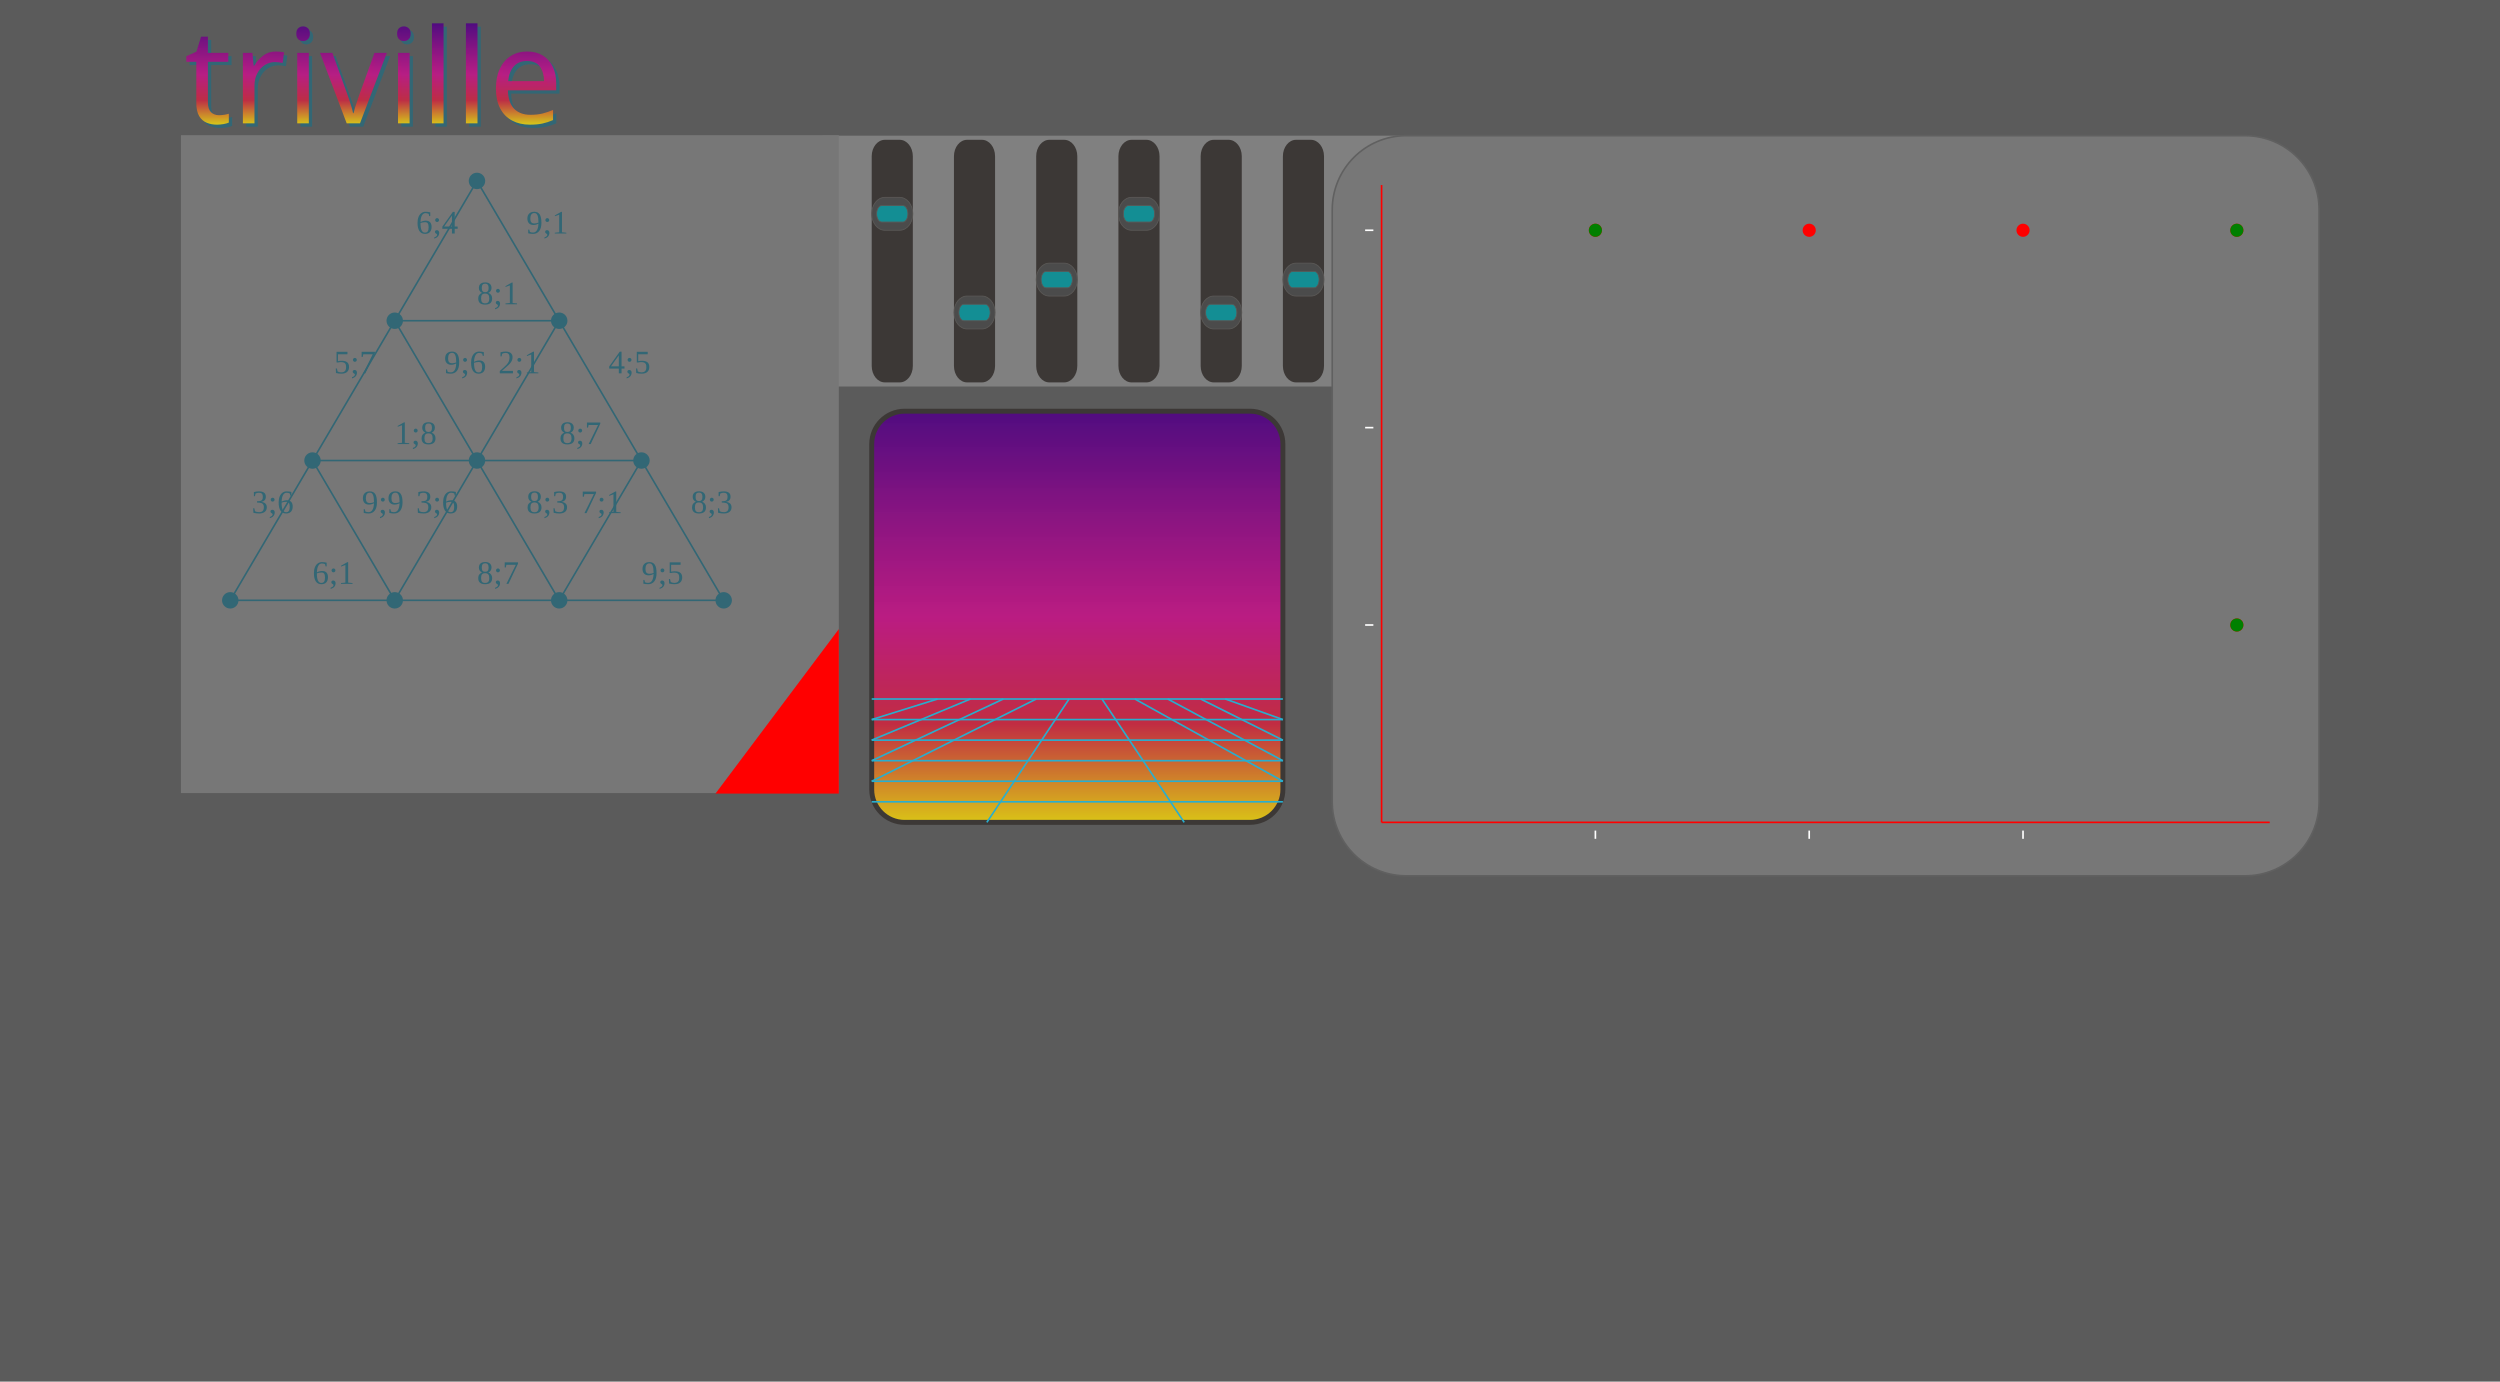
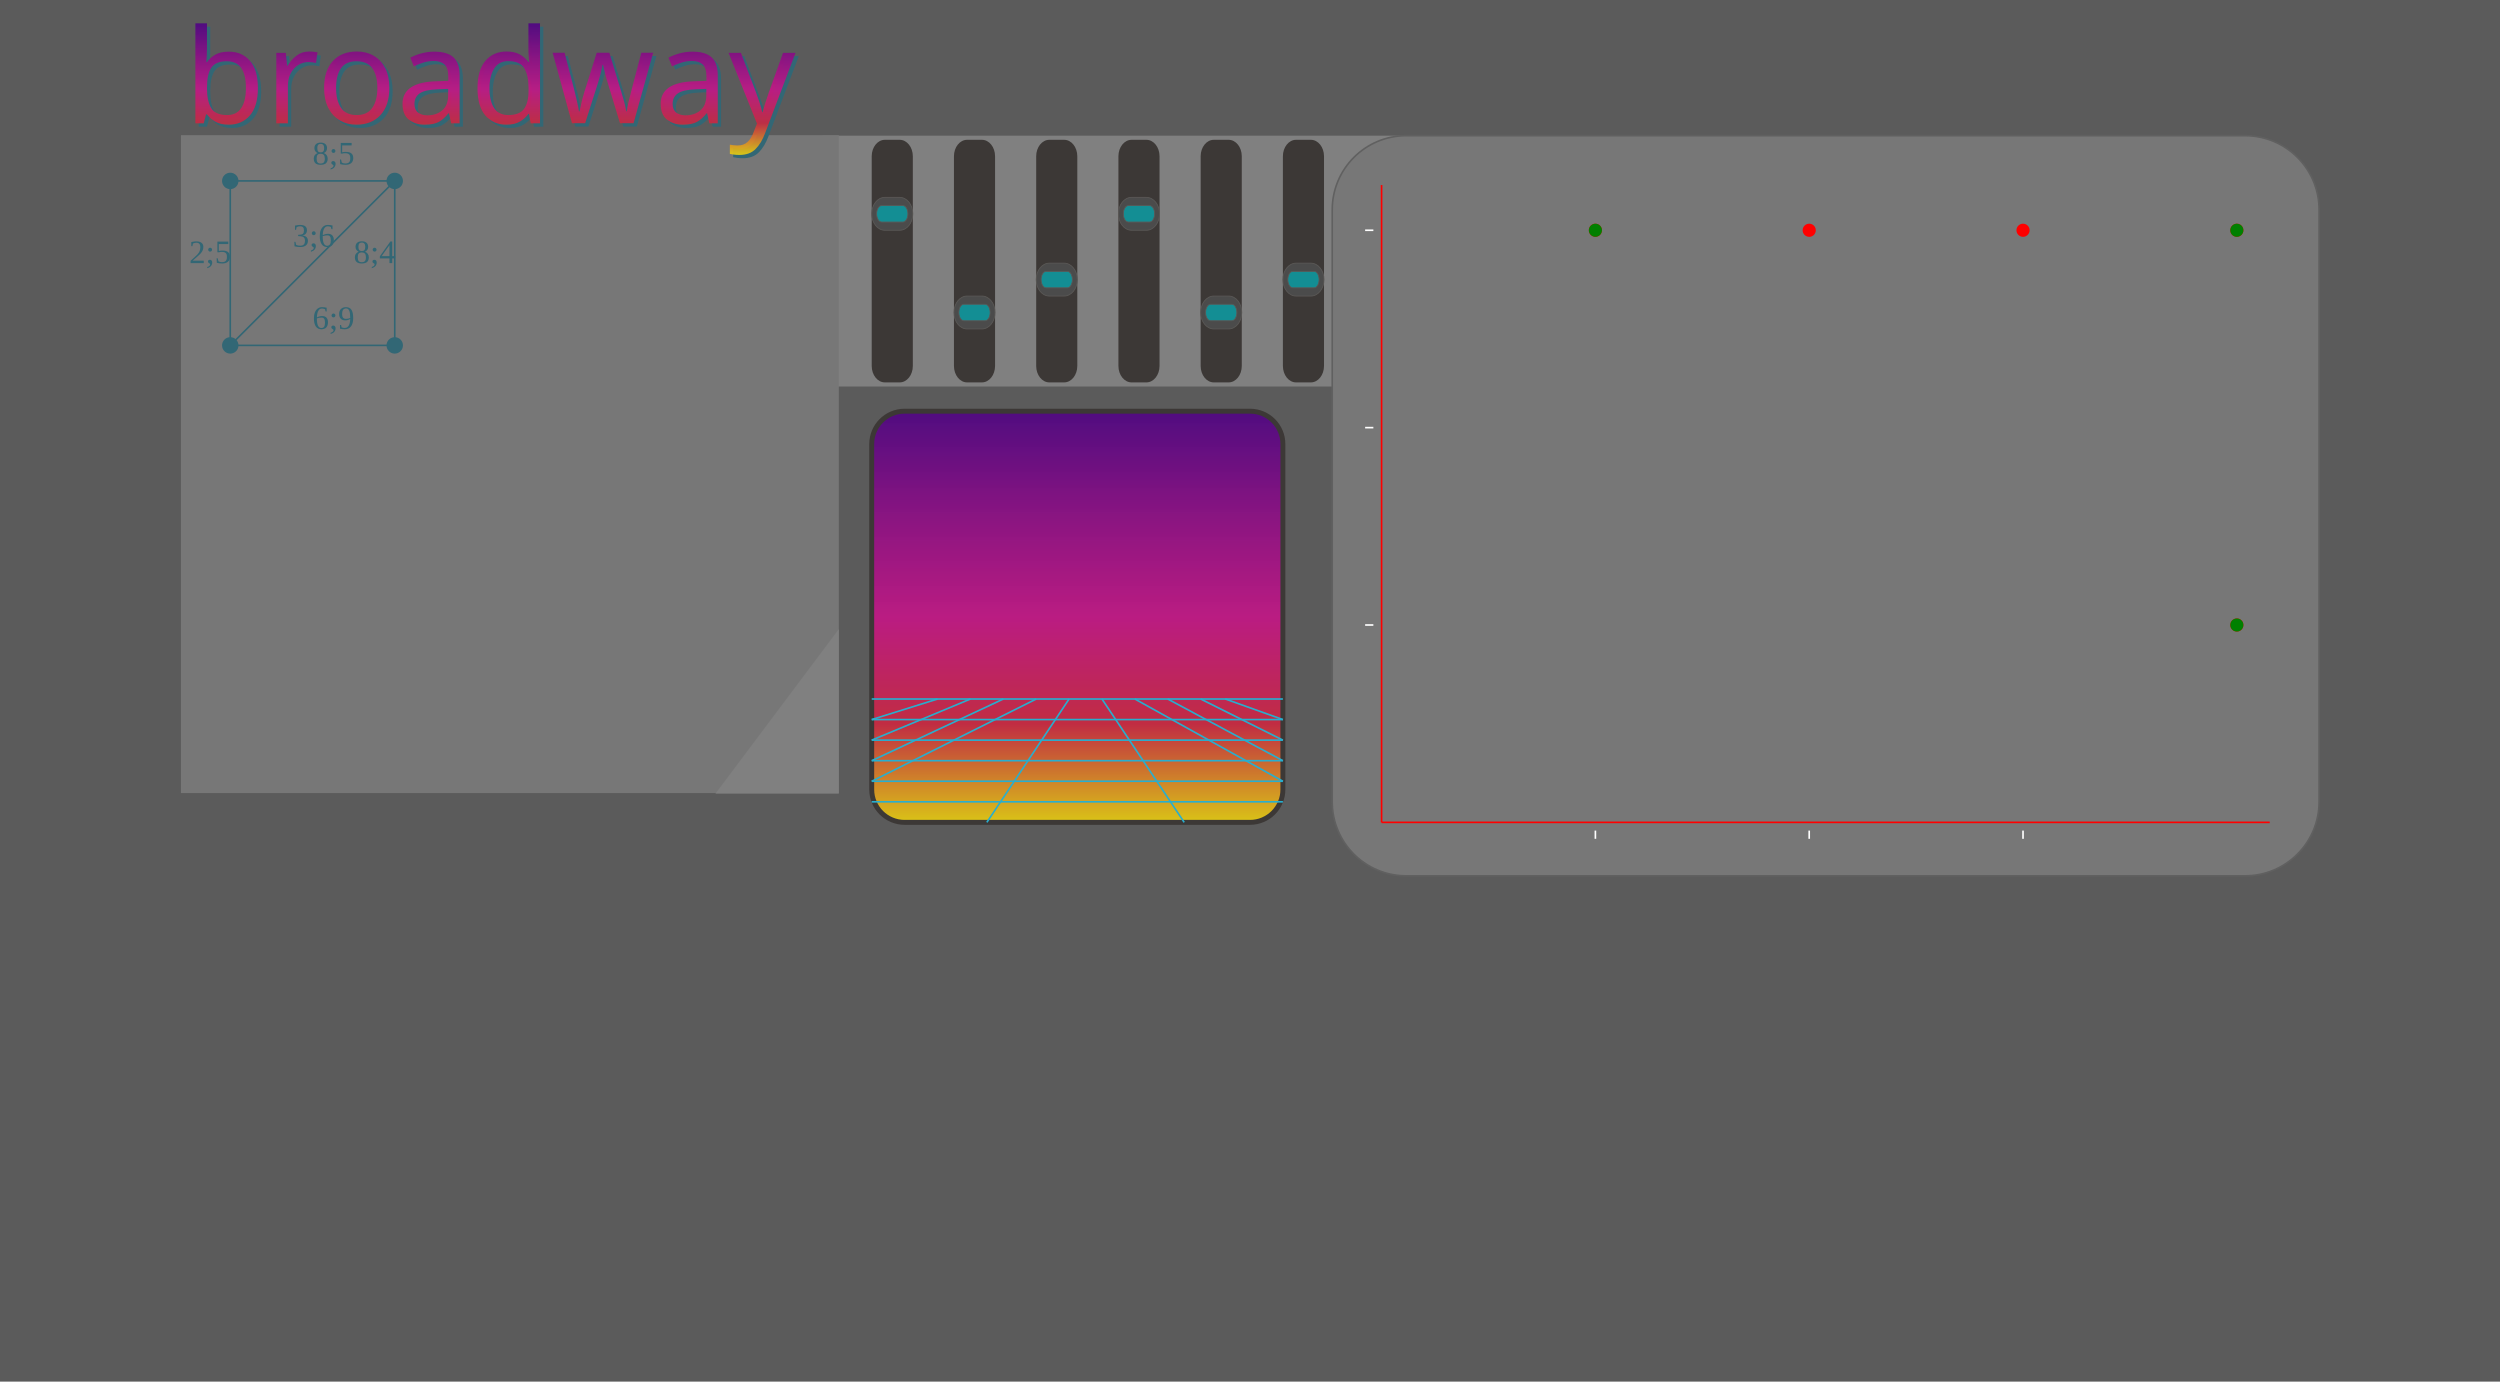
<svg xmlns="http://www.w3.org/2000/svg" version="1.1" width="1520" height="840">
  <defs>
    <radialGradient id="grad_button" cx="50%" cy="50%" r="50%" fx="50%" fy="50%">
      <stop offset="0.41%" style="stop-color:rgb(255,255,255);stop-opacity:0.3" />
      <stop offset="20%" style="stop-color:#FFFFFF;stop-opacity:0.2" />
      <stop offset="57,93%" style="stop-color:#B5E3EE;stop-opacity:100%" />
      <stop offset="90%" style="stop-color:#107A9E;stop-opacity:1" />
    </radialGradient>
  </defs>
  <defs>
    <linearGradient id="back1" x1="0%" y1="0%" x2="0%" y2="100%">
      <stop offset="0" style="stop-color:#500C80;stop-opacity:1" />
      <stop offset="50.36%" style="stop-color:#C51586;stop-opacity:0.9" />
      <stop offset="75.95%" style="stop-color:#CC2740;stop-opacity:0.9" />
      <stop offset="100%" style="stop-color:#E8D00F;stop-opacity:0.9" />
    </linearGradient>
  </defs>

//*BACKGROUND*//
  <rect width="1520" height="840" style="fill:#5B5B5B;" />
  <rect x="530" y="250" rx="20" ry="20" width="250" height="250" style="fill:url(#back1);stroke:#3C3836;stroke-width:3;" />
  <rect x="500" y="82.5" width="400" height="152.5" style="fill:grey;" />
  <line x1="570" y1="425" x2="530" y2="437.5" style="stroke:#28AECE;stroke-width:1" />
  <line x1="590" y1="425" x2="530" y2="450" style="stroke:#28AECE;stroke-width:1" />
  <line x1="610" y1="425" x2="530" y2="462.5" style="stroke:#28AECE;stroke-width:1" />
  <line x1="630" y1="425" x2="530" y2="475" style="stroke:#28AECE;stroke-width:1" />
  <line x1="650" y1="425" x2="600" y2="500" style="stroke:#28AECE;stroke-width:1" />
  <line x1="670" y1="425" x2="720" y2="500" style="stroke:#28AECE;stroke-width:1" />
  <line x1="690" y1="425" x2="780" y2="475" style="stroke:#28AECE;stroke-width:1" />
  <line x1="710" y1="425" x2="780" y2="462.5" style="stroke:#28AECE;stroke-width:1" />
  <line x1="730" y1="425" x2="780" y2="450" style="stroke:#28AECE;stroke-width:1" />
  <line x1="745" y1="425" x2="780" y2="437.5" style="stroke:#28AECE;stroke-width:1" />
  <line x1="530" y1="425" x2="780" y2="425" style="stroke:#28AECE;stroke-width:1" />
  <line x1="530" y1="437.5" x2="780" y2="437.5" style="stroke:#28AECE;stroke-width:1" />
  <line x1="530" y1="450" x2="780" y2="450" style="stroke:#28AECE;stroke-width:1" />
  <line x1="530" y1="462.5" x2="780" y2="462.5" style="stroke:#28AECE;stroke-width:1" />
  <line x1="530" y1="475" x2="780" y2="475" style="stroke:#28AECE;stroke-width:1" />
  <line x1="530" y1="487.5" x2="780" y2="487.5" style="stroke:#28AECE;stroke-width:1" />
  
  //*Model Place *//
  <rect x="110" y="82.2" width="400" height="400" style="fill:#777777;" />
-   <path d="M510 482.5 v-100 l-75 100 Z" fill="red" /> 
+   <path d="M510 482.5 v-100 l-75 100 Z" fill="grey" /> 

  //*Graph Place *//
  <rect x="810" y="82.5" rx="50" ry="50" width="600" height="450" style="fill:#606060;" />
  <rect x="810" y="82.5" rx="45" ry="45" width="600" height="450" style="fill:#777777;stroke:#606060;" />

  //*Set up line*//

  <rect x="530" y="85" rx="8" ry="10" width="25" height="147.5" style="fill:#3C3836;" />
  <rect x="530" y="120" rx="8" ry="10" width="25" height="20" style="fill:#4B4B4B;stroke:#5A5856;stroke-width:0.5;" />
  <rect x="533" y="125" rx="3" ry="10" width="19" height="10" style="fill:#138E94;stroke:#5A5755;stroke-width:0.5;" />
  <rect x="580" y="85" rx="8" ry="10" width="25" height="147.5" style="fill:#3C3836;" />
  <rect x="580" y="180" rx="8" ry="10" width="25" height="20" style="fill:#4B4B4B;stroke:#5A5856;stroke-width:0.5;" />
  <rect x="583" y="185" rx="3" ry="10" width="19" height="10" style="fill:#138E94;stroke:#5A5755;stroke-width:0.5;" />
  <rect x="630" y="85" rx="8" ry="10" width="25" height="147.5" style="fill:#3C3836;" />
  <rect x="630" y="160" rx="8" ry="10" width="25" height="20" style="fill:#4B4B4B;stroke:#5A5856;stroke-width:0.5;" />
  <rect x="633" y="165" rx="3" ry="10" width="19" height="10" style="fill:#138E94;stroke:#5A5755;stroke-width:0.5;" />
  <rect x="680" y="85" rx="8" ry="10" width="25" height="147.5" style="fill:#3C3836;" />
  <rect x="680" y="120" rx="8" ry="10" width="25" height="20" style="fill:#4B4B4B;stroke:#5A5856;stroke-width:0.5;" />
  <rect x="683" y="125" rx="3" ry="10" width="19" height="10" style="fill:#138E94;stroke:#5A5755;stroke-width:0.5;" />
  <rect x="730" y="85" rx="8" ry="10" width="25" height="147.5" style="fill:#3C3836;" />
  <rect x="730" y="180" rx="8" ry="10" width="25" height="20" style="fill:#4B4B4B;stroke:#5A5856;stroke-width:0.5;" />
  <rect x="733" y="185" rx="3" ry="10" width="19" height="10" style="fill:#138E94;stroke:#5A5755;stroke-width:0.5;" />
  <rect x="780" y="85" rx="8" ry="10" width="25" height="147.5" style="fill:#3C3836;" />
  <rect x="780" y="160" rx="8" ry="10" width="25" height="20" style="fill:#4B4B4B;stroke:#5A5856;stroke-width:0.5;" />
  <rect x="783" y="165" rx="3" ry="10" width="19" height="10" style="fill:#138E94;stroke:#5A5755;stroke-width:0.5;" />
-   <text x="114" y="77" font-family="sans-serif" font-size="80px" fill="#326775">triville</text>
-   <text x="112" y="75" font-family="sans-serif" font-size="80px" fill="url(#back1)">triville</text>
-   <circle cx="290" cy="110" r="5" fill="#326775" />
-   <circle cx="240" cy="195" r="5" fill="#326775" />
-   <circle cx="340" cy="195" r="5" fill="#326775" />
-   <circle cx="190" cy="280" r="5" fill="#326775" />
-   <circle cx="290" cy="280" r="5" fill="#326775" />
-   <circle cx="390" cy="280" r="5" fill="#326775" />
-   <circle cx="140" cy="365" r="5" fill="#326775" />
-   <circle cx="240" cy="365" r="5" fill="#326775" />
-   <circle cx="340" cy="365" r="5" fill="#326775" />
-   <circle cx="440" cy="365" r="5" fill="#326775" />
-   <line x1="290" y1="110" x2="240" y2="195" stroke="#326775" />
-   <text x="253" y="142" font-family="sans - serif" font-size="20px" fill="#326775">6;4</text>
-   <line x1="290" y1="110" x2="340" y2="195" stroke="#326775" />
-   <text x="320" y="142" font-family="sans - serif" font-size="20px" fill="#326775">9;1</text>
-   <line x1="240" y1="195" x2="340" y2="195" stroke="#326775" />
-   <text x="290" y="185" font-family="sans - serif" font-size="20px" fill="#326775">8;1</text>
-   <line x1="240" y1="195" x2="190" y2="280" stroke="#326775" />
-   <text x="203" y="227" font-family="sans - serif" font-size="20px" fill="#326775">5;7</text>
-   <line x1="240" y1="195" x2="290" y2="280" stroke="#326775" />
-   <text x="270" y="227" font-family="sans - serif" font-size="20px" fill="#326775">9;6</text>
-   <line x1="340" y1="195" x2="290" y2="280" stroke="#326775" />
-   <text x="303" y="227" font-family="sans - serif" font-size="20px" fill="#326775">2;1</text>
-   <line x1="340" y1="195" x2="390" y2="280" stroke="#326775" />
-   <text x="370" y="227" font-family="sans - serif" font-size="20px" fill="#326775">4;5</text>
-   <line x1="190" y1="280" x2="290" y2="280" stroke="#326775" />
-   <text x="240" y="270" font-family="sans - serif" font-size="20px" fill="#326775">1;8</text>
-   <line x1="290" y1="280" x2="390" y2="280" stroke="#326775" />
-   <text x="340" y="270" font-family="sans - serif" font-size="20px" fill="#326775">8;7</text>
-   <line x1="190" y1="280" x2="140" y2="365" stroke="#326775" />
-   <text x="153" y="312" font-family="sans - serif" font-size="20px" fill="#326775">3;6</text>
-   <line x1="190" y1="280" x2="240" y2="365" stroke="#326775" />
-   <text x="220" y="312" font-family="sans - serif" font-size="20px" fill="#326775">9;9</text>
-   <line x1="290" y1="280" x2="240" y2="365" stroke="#326775" />
-   <text x="253" y="312" font-family="sans - serif" font-size="20px" fill="#326775">3;6</text>
-   <line x1="290" y1="280" x2="340" y2="365" stroke="#326775" />
-   <text x="320" y="312" font-family="sans - serif" font-size="20px" fill="#326775">8;3</text>
-   <line x1="390" y1="280" x2="340" y2="365" stroke="#326775" />
-   <text x="353" y="312" font-family="sans - serif" font-size="20px" fill="#326775">7;1</text>
-   <line x1="390" y1="280" x2="440" y2="365" stroke="#326775" />
-   <text x="420" y="312" font-family="sans - serif" font-size="20px" fill="#326775">8;3</text>
-   <line x1="140" y1="365" x2="240" y2="365" stroke="#326775" />
-   <text x="190" y="355" font-family="sans - serif" font-size="20px" fill="#326775">6;1</text>
-   <line x1="240" y1="365" x2="340" y2="365" stroke="#326775" />
-   <text x="290" y="355" font-family="sans - serif" font-size="20px" fill="#326775">8;7</text>
-   <line x1="340" y1="365" x2="440" y2="365" stroke="#326775" />
-   <text x="390" y="355" font-family="sans - serif" font-size="20px" fill="#326775">9;5</text>
+   <text x="114" y="77" font-family="sans-serif" font-size="80px" fill="#326775">broadway</text>
+   <text x="112" y="75" font-family="sans-serif" font-size="80px" fill="url(#back1)">broadway</text>
+   <circle cx="140" cy="110" r="5" fill="#326775" />
+   <circle cx="240" cy="110" r="5" fill="#326775" />
+   <circle cx="140" cy="210" r="5" fill="#326775" />
+   <circle cx="240" cy="210" r="5" fill="#326775" />
+   <line x1="140" y1="110" x2="240" y2="110" stroke="#326775" />
+   <text x="190" y="100" font-family="sans - serif" font-size="20px" fill="#326775">8;5</text>
+   <line x1="140" y1="110" x2="140" y2="210" stroke="#326775" />
+   <text x="115" y="160" font-family="sans - serif" font-size="20px" fill="#326775">2;5</text>
+   <line x1="240" y1="110" x2="140" y2="210" stroke="#326775" />
+   <text x="178" y="150" font-family="sans - serif" font-size="20px" fill="#326775">3;6</text>
+   <line x1="240" y1="110" x2="240" y2="210" stroke="#326775" />
+   <text x="215" y="160" font-family="sans - serif" font-size="20px" fill="#326775">8;4</text>
+   <line x1="140" y1="210" x2="240" y2="210" stroke="#326775" />
+   <text x="190" y="200" font-family="sans - serif" font-size="20px" fill="#326775">6;9</text>
  <line x1="840" y1="500" x2="840" y2="112.5" stroke="red" />
  <line x1="840" y1="500" x2="1380" y2="500" stroke="red" />
  <line x1="970" y1="505" x2="970" y2="510" stroke="white" />
  <line x1="1100" y1="505" x2="1100" y2="510" stroke="white" />
  <line x1="1230" y1="505" x2="1230" y2="510" stroke="white" />
  <line x1="835" y1="380" x2="830" y2="380" stroke="white" />
  <line x1="835" y1="260" x2="830" y2="260" stroke="white" />
  <line x1="835" y1="140" x2="830" y2="140" stroke="white" />
  <circle cx="1360" cy="140" r="4" fill="red" />
  <circle cx="1230" cy="140" r="4" fill="red" />
  <circle cx="1100" cy="140" r="4" fill="red" />
  <circle cx="970" cy="140" r="4" fill="red" />
  <circle cx="1360" cy="380" r="4" fill="red" />
  <circle cx="1360" cy="140" r="4" fill="green" />
  <circle cx="970" cy="140" r="4" fill="green" />
  <circle cx="1360" cy="380" r="4" fill="green" />
</svg>
